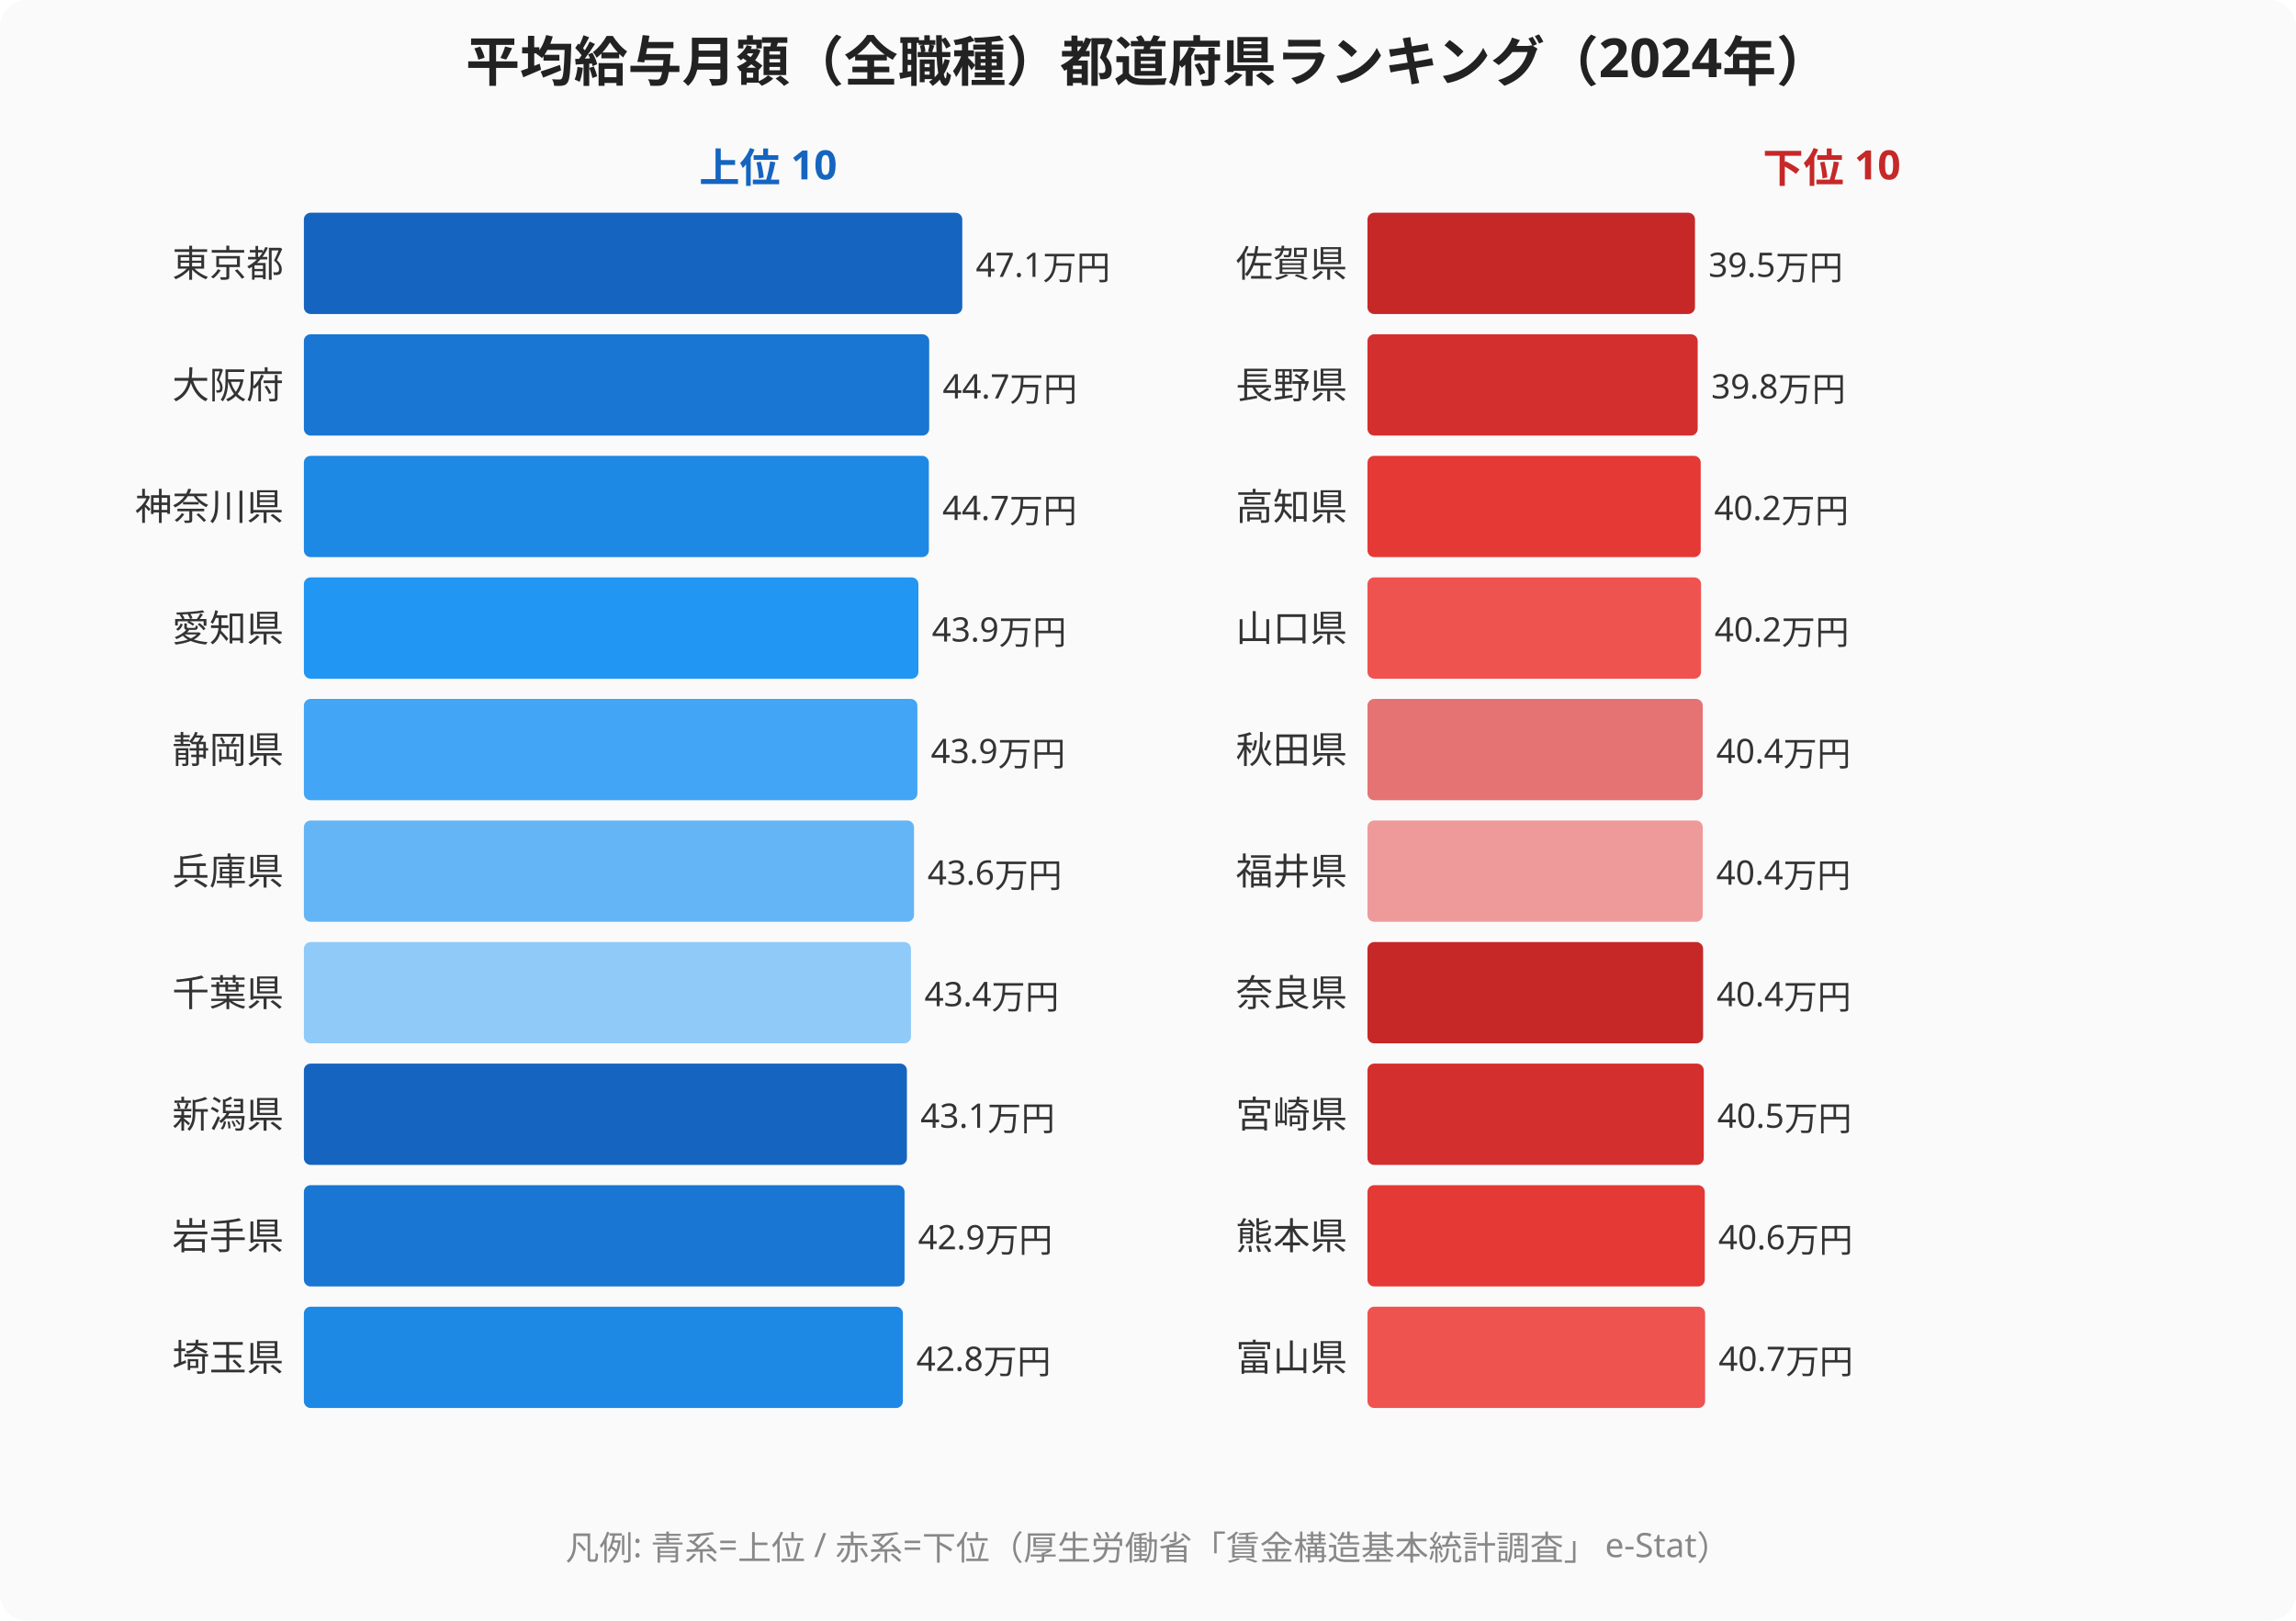
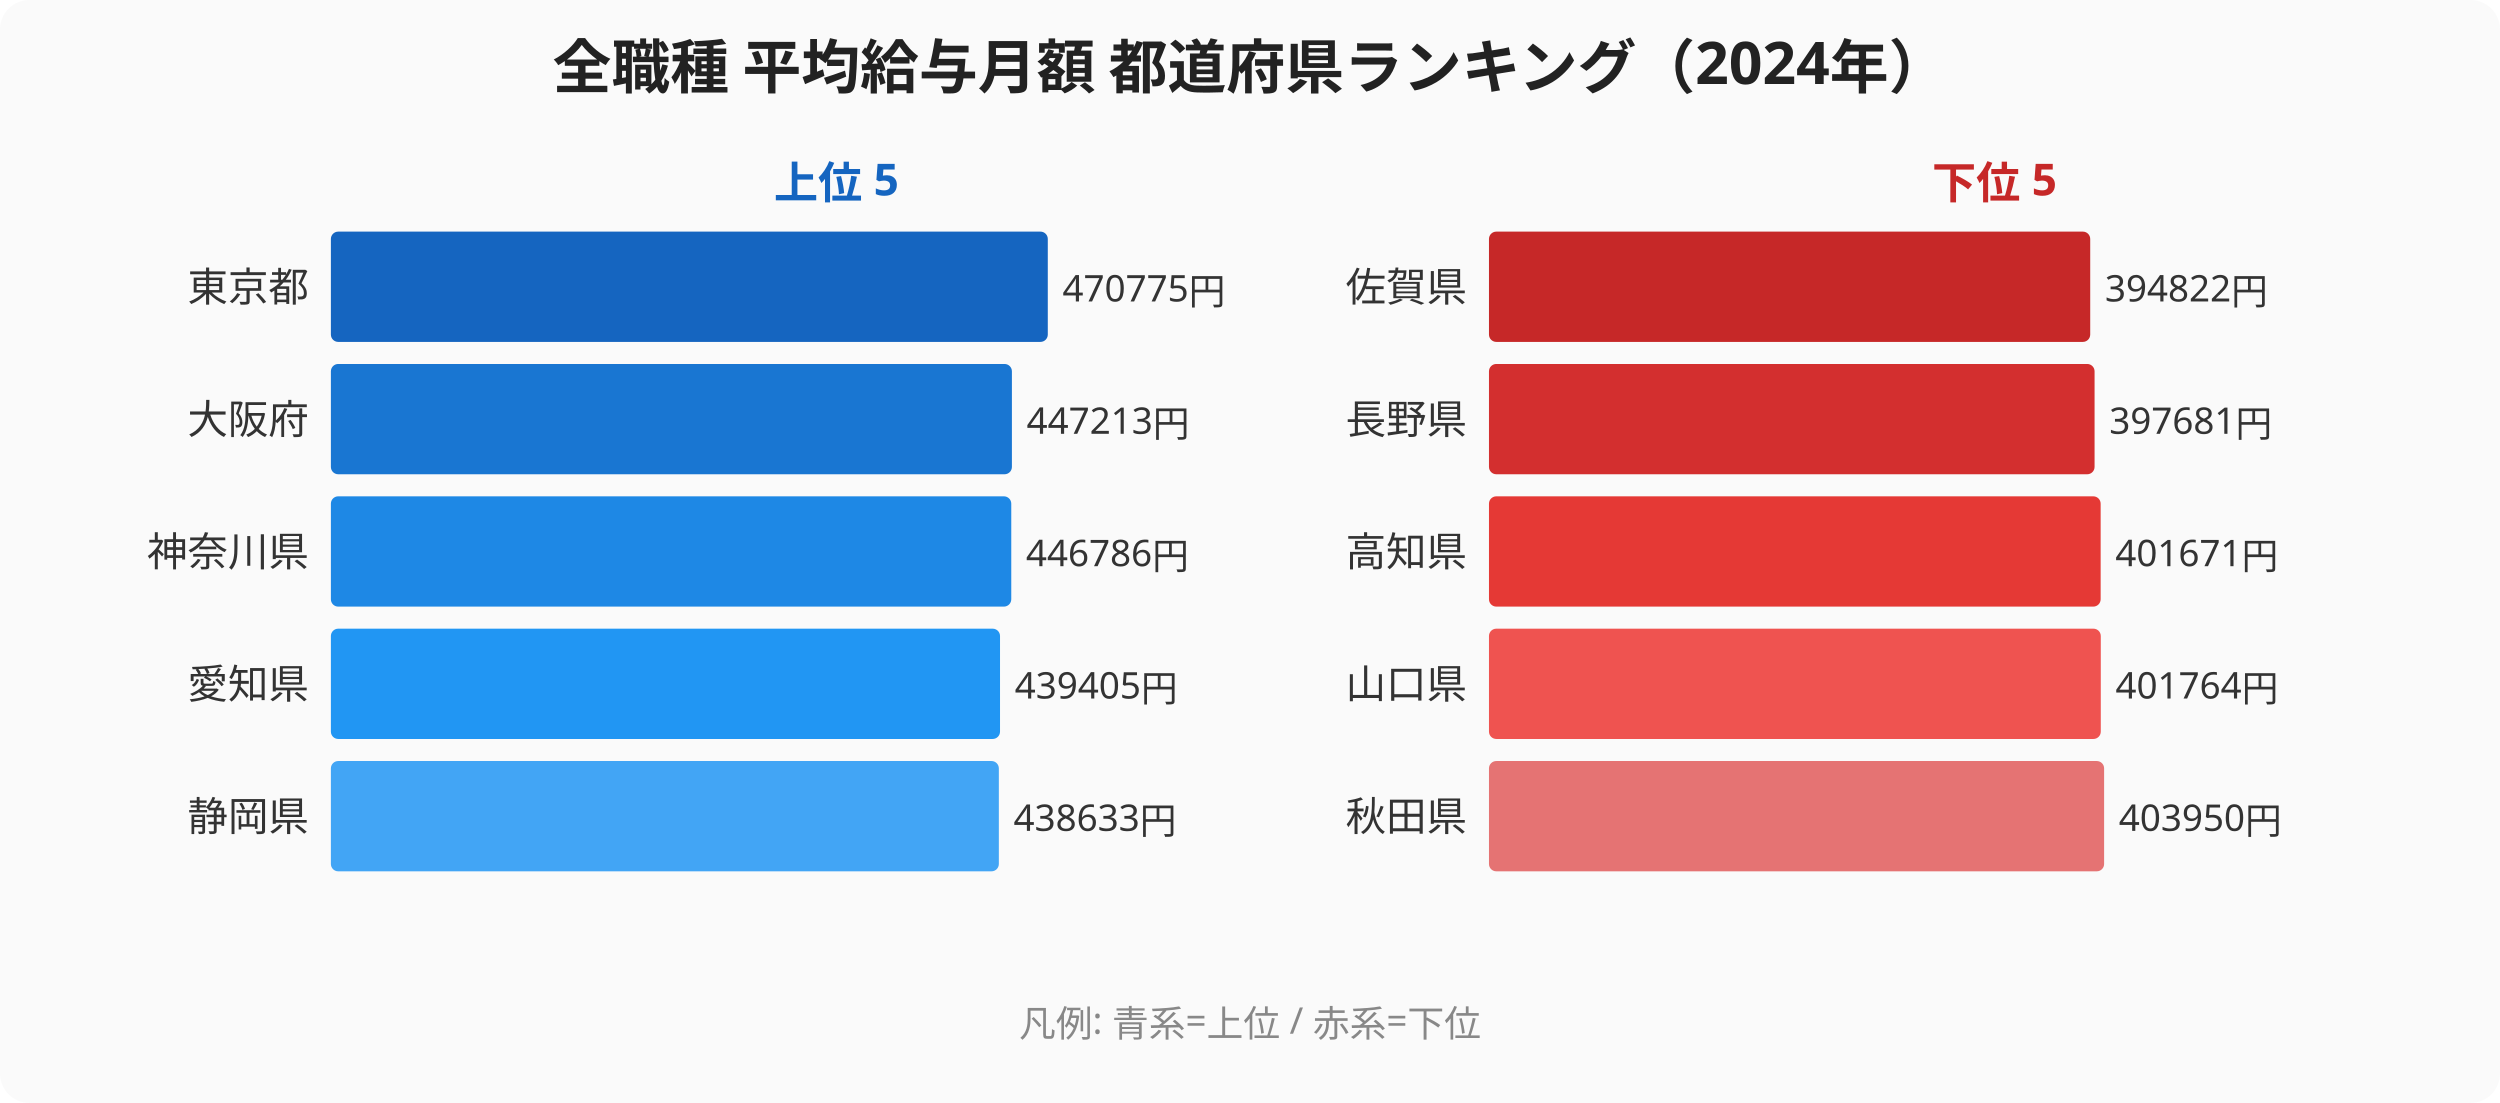
- <svg xmlns="http://www.w3.org/2000/svg" viewBox="0 0 680 480" width="680" height="480" font-family="'Hiragino Sans','Noto Sans JP',sans-serif" role="img" aria-label="平均給与月額（全職種）都道府県ランキング（2024年）">
-   <rect width="680" height="480" fill="#fafafa" rx="8" />
-   <text x="340" y="24" text-anchor="middle" font-size="16" font-weight="bold" fill="#222">平均給与月額（全職種）都道府県ランキング（2024年）</text>
-   <text x="227.5" y="54" text-anchor="middle" font-size="12" font-weight="bold" fill="#1565c0">上位 10</text>
-   <text x="542.5" y="54" text-anchor="middle" font-size="12" font-weight="bold" fill="#c62828">下位 10</text>
-   <text x="84" y="82" text-anchor="end" font-size="11" fill="#333">東京都</text>
-   <rect x="90" y="63" width="195.0" height="30" fill="#1565c0" rx="2" />
-   <text x="289.0" y="82" font-size="10" fill="#333">47.1万円</text>
-   <text x="84" y="118" text-anchor="end" font-size="11" fill="#333">大阪府</text>
-   <rect x="90" y="99" width="185.2" height="30" fill="#1976d2" rx="2" />
-   <text x="279.2" y="118" font-size="10" fill="#333">44.7万円</text>
-   <text x="84" y="154" text-anchor="end" font-size="11" fill="#333">神奈川県</text>
-   <rect x="90" y="135" width="185.1" height="30" fill="#1e88e5" rx="2" />
-   <text x="279.1" y="154" font-size="10" fill="#333">44.7万円</text>
-   <text x="84" y="190" text-anchor="end" font-size="11" fill="#333">愛知県</text>
-   <rect x="90" y="171" width="182.0" height="30" fill="#2196f3" rx="2" />
-   <text x="276.0" y="190" font-size="10" fill="#333">43.9万円</text>
-   <text x="84" y="226" text-anchor="end" font-size="11" fill="#333">静岡県</text>
-   <rect x="90" y="207" width="181.7" height="30" fill="#42a5f5" rx="2" />
-   <text x="275.7" y="226" font-size="10" fill="#333">43.9万円</text>
-   <text x="84" y="262" text-anchor="end" font-size="11" fill="#333">兵庫県</text>
-   <rect x="90" y="243" width="180.7" height="30" fill="#64b5f6" rx="2" />
-   <text x="274.7" y="262" font-size="10" fill="#333">43.6万円</text>
-   <text x="84" y="298" text-anchor="end" font-size="11" fill="#333">千葉県</text>
-   <rect x="90" y="279" width="179.8" height="30" fill="#90caf9" rx="2" />
-   <text x="273.8" y="298" font-size="10" fill="#333">43.4万円</text>
-   <text x="84" y="334" text-anchor="end" font-size="11" fill="#333">新潟県</text>
-   <rect x="90" y="315" width="178.6" height="30" fill="#1565c0" rx="2" />
-   <text x="272.6" y="334" font-size="10" fill="#333">43.1万円</text>
-   <text x="84" y="370" text-anchor="end" font-size="11" fill="#333">岩手県</text>
-   <rect x="90" y="351" width="177.9" height="30" fill="#1976d2" rx="2" />
-   <text x="271.9" y="370" font-size="10" fill="#333">42.9万円</text>
-   <text x="84" y="406" text-anchor="end" font-size="11" fill="#333">埼玉県</text>
-   <rect x="90" y="387" width="177.4" height="30" fill="#1e88e5" rx="2" />
-   <text x="271.4" y="406" font-size="10" fill="#333">42.8万円</text>
-   <text x="399" y="82" text-anchor="end" font-size="11" fill="#333">佐賀県</text>
-   <rect x="405" y="63" width="97.0" height="30" fill="#c62828" rx="2" />
-   <text x="506.0" y="82" font-size="10" fill="#333">39.5万円</text>
-   <text x="399" y="118" text-anchor="end" font-size="11" fill="#333">長野県</text>
-   <rect x="405" y="99" width="97.8" height="30" fill="#d32f2f" rx="2" />
-   <text x="506.8" y="118" font-size="10" fill="#333">39.8万円</text>
-   <text x="399" y="154" text-anchor="end" font-size="11" fill="#333">高知県</text>
-   <rect x="405" y="135" width="98.7" height="30" fill="#e53935" rx="2" />
-   <text x="507.7" y="154" font-size="10" fill="#333">40.2万円</text>
-   <text x="399" y="190" text-anchor="end" font-size="11" fill="#333">山口県</text>
-   <rect x="405" y="171" width="98.8" height="30" fill="#ef5350" rx="2" />
-   <text x="507.8" y="190" font-size="10" fill="#333">40.2万円</text>
-   <text x="399" y="226" text-anchor="end" font-size="11" fill="#333">秋田県</text>
-   <rect x="405" y="207" width="99.3" height="30" fill="#e57373" rx="2" />
-   <text x="508.3" y="226" font-size="10" fill="#333">40.4万円</text>
-   <text x="399" y="262" text-anchor="end" font-size="11" fill="#333">福井県</text>
-   <rect x="405" y="243" width="99.3" height="30" fill="#ef9a9a" rx="2" />
-   <text x="508.3" y="262" font-size="10" fill="#333">40.4万円</text>
-   <text x="399" y="298" text-anchor="end" font-size="11" fill="#333">奈良県</text>
-   <rect x="405" y="279" width="99.4" height="30" fill="#c62828" rx="2" />
-   <text x="508.4" y="298" font-size="10" fill="#333">40.4万円</text>
-   <text x="399" y="334" text-anchor="end" font-size="11" fill="#333">宮崎県</text>
-   <rect x="405" y="315" width="99.6" height="30" fill="#d32f2f" rx="2" />
-   <text x="508.6" y="334" font-size="10" fill="#333">40.5万円</text>
-   <text x="399" y="370" text-anchor="end" font-size="11" fill="#333">熊本県</text>
-   <rect x="405" y="351" width="99.9" height="30" fill="#e53935" rx="2" />
-   <text x="508.9" y="370" font-size="10" fill="#333">40.6万円</text>
-   <text x="399" y="406" text-anchor="end" font-size="11" fill="#333">富山県</text>
-   <rect x="405" y="387" width="100.0" height="30" fill="#ef5350" rx="2" />
-   <text x="509.0" y="406" font-size="10" fill="#333">40.7万円</text>
-   <text x="340" y="462" text-anchor="middle" font-size="10" fill="#888">凡例: 青系=上位 / 赤系=下位（厚生労働省「賃金構造基本統計調査」 e-Stat）</text>
+ <svg xmlns="http://www.w3.org/2000/svg" viewBox="0 0 680 300" width="680" height="300" font-family="'Hiragino Sans','Noto Sans JP',sans-serif" role="img" aria-label="全職種 平均給与月額 都道府県ランキング（2024年）">
+   <style>
+     .svg-bg{fill:#fafafa}
+     .svg-title{fill:#222}
+     .svg-subtitle{fill:#666}
+     .svg-label{fill:#333}
+     .svg-legend{fill:#888}
+     @media (prefers-color-scheme:dark){
+       .svg-bg{fill:#1f2937}
+       .svg-title{fill:#f9fafb}
+       .svg-subtitle{fill:#9ca3af}
+       .svg-label{fill:#e5e7eb}
+       .svg-legend{fill:#9ca3af}
+     }
+   </style>
+   <rect width="680" height="300" class="svg-bg" rx="8" />
+   <text x="340" y="24" text-anchor="middle" font-size="16" font-weight="bold" class="svg-title">全職種 平均給与月額 都道府県ランキング（2024年）</text>
+   <text x="227.5" y="54" text-anchor="middle" font-size="12" font-weight="bold" fill="#1565c0">上位 5</text>
+   <text x="542.5" y="54" text-anchor="middle" font-size="12" font-weight="bold" fill="#c62828">下位 5</text>
+   <text x="84" y="82" text-anchor="end" font-size="11" class="svg-label">東京都</text>
+   <rect x="90" y="63" width="195" height="30" fill="#1565c0" rx="2" />
+   <text x="289" y="82" font-size="10" class="svg-label">470775円</text>
+   <text x="84" y="118" text-anchor="end" font-size="11" class="svg-label">大阪府</text>
+   <rect x="90" y="99" width="185.24" height="30" fill="#1976d2" rx="2" />
+   <text x="279.24" y="118" font-size="10" class="svg-label">447213円</text>
+   <text x="84" y="154" text-anchor="end" font-size="11" class="svg-label">神奈川県</text>
+   <rect x="90" y="135" width="185.064" height="30" fill="#1e88e5" rx="2" />
+   <text x="279.064" y="154" font-size="10" class="svg-label">446786円</text>
+   <text x="84" y="190" text-anchor="end" font-size="11" class="svg-label">愛知県</text>
+   <rect x="90" y="171" width="182.006" height="30" fill="#2196f3" rx="2" />
+   <text x="276.006" y="190" font-size="10" class="svg-label">439405円</text>
+   <text x="84" y="226" text-anchor="end" font-size="11" class="svg-label">静岡県</text>
+   <rect x="90" y="207" width="181.686" height="30" fill="#42a5f5" rx="2" />
+   <text x="275.686" y="226" font-size="10" class="svg-label">438633円</text>
+   <text x="399" y="82" text-anchor="end" font-size="11" class="svg-label">佐賀県</text>
+   <rect x="405" y="63" width="163.539" height="30" fill="#c62828" rx="2" />
+   <text x="572.539" y="82" font-size="10" class="svg-label">394822円</text>
+   <text x="399" y="118" text-anchor="end" font-size="11" class="svg-label">長野県</text>
+   <rect x="405" y="99" width="164.724" height="30" fill="#d32f2f" rx="2" />
+   <text x="573.724" y="118" font-size="10" class="svg-label">397681円</text>
+   <text x="399" y="154" text-anchor="end" font-size="11" class="svg-label">高知県</text>
+   <rect x="405" y="135" width="166.376" height="30" fill="#e53935" rx="2" />
+   <text x="575.376" y="154" font-size="10" class="svg-label">401671円</text>
+   <text x="399" y="190" text-anchor="end" font-size="11" class="svg-label">山口県</text>
+   <rect x="405" y="171" width="166.415" height="30" fill="#ef5350" rx="2" />
+   <text x="575.415" y="190" font-size="10" class="svg-label">401764円</text>
+   <text x="399" y="226" text-anchor="end" font-size="11" class="svg-label">秋田県</text>
+   <rect x="405" y="207" width="167.32" height="30" fill="#e57373" rx="2" />
+   <text x="576.32" y="226" font-size="10" class="svg-label">403950円</text>
+   <text x="340" y="282" text-anchor="middle" font-size="10" class="svg-legend">凡例: 青系=上位 / 赤系=下位</text>
</svg>
